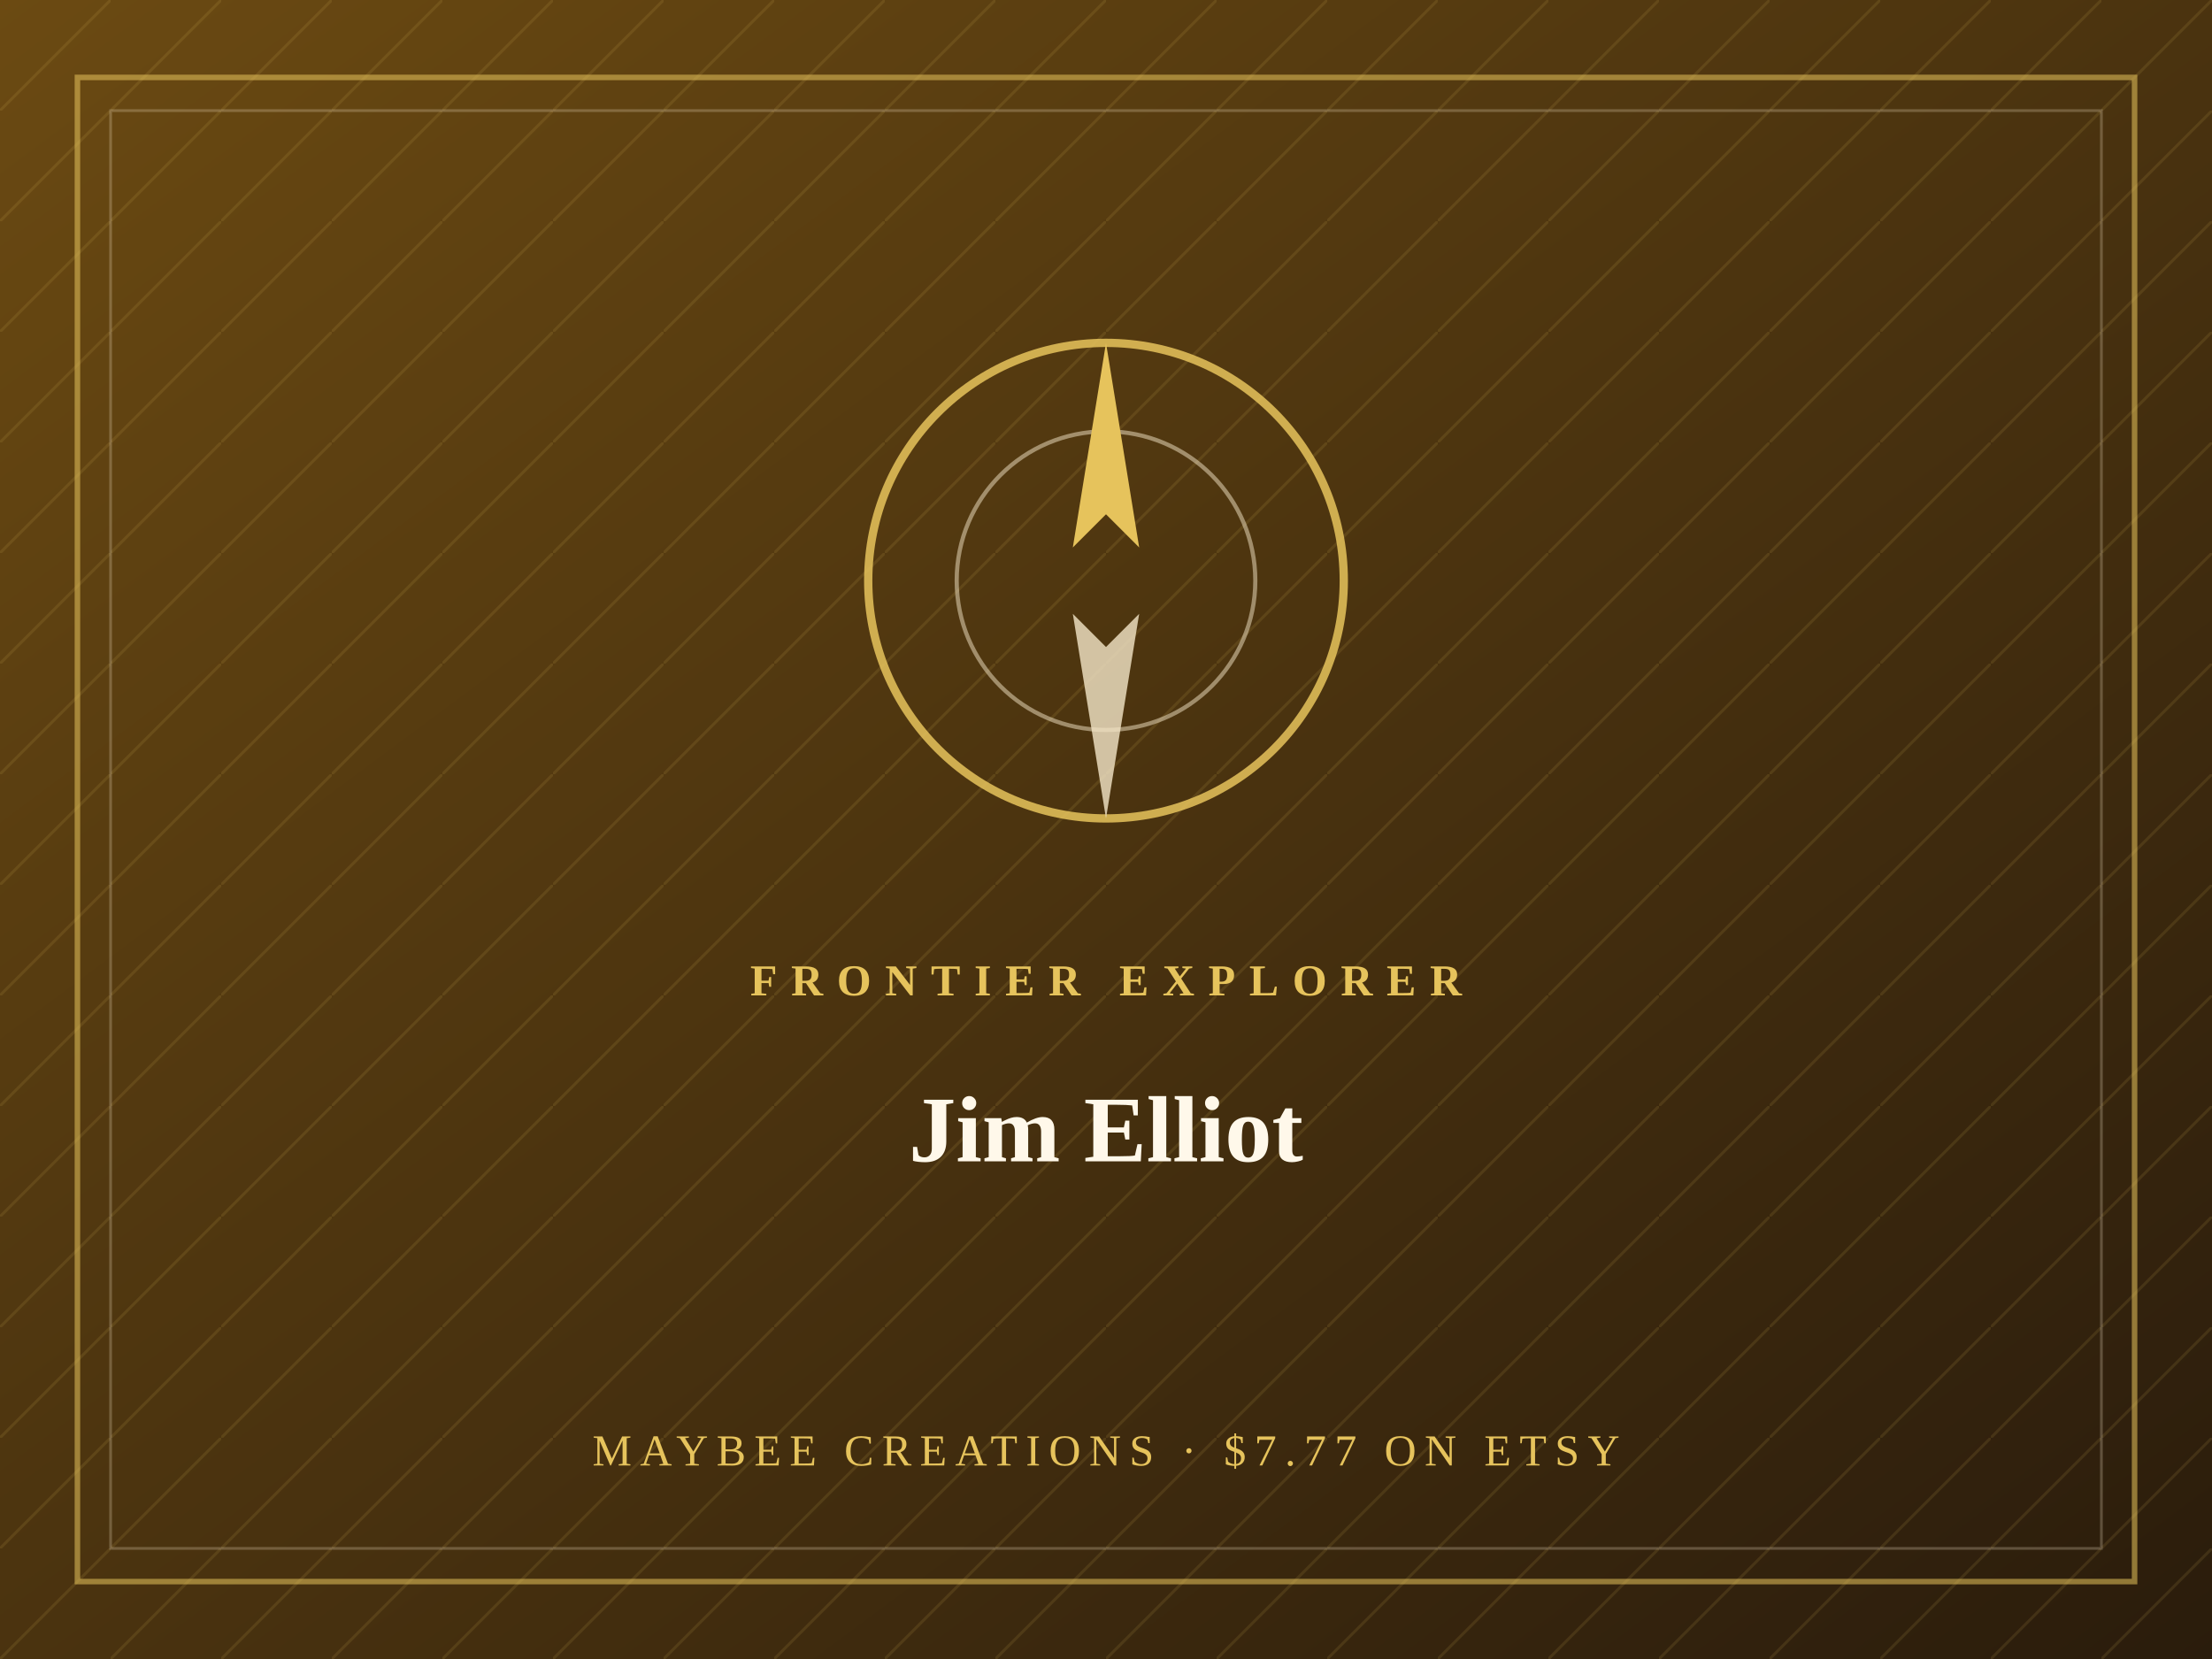
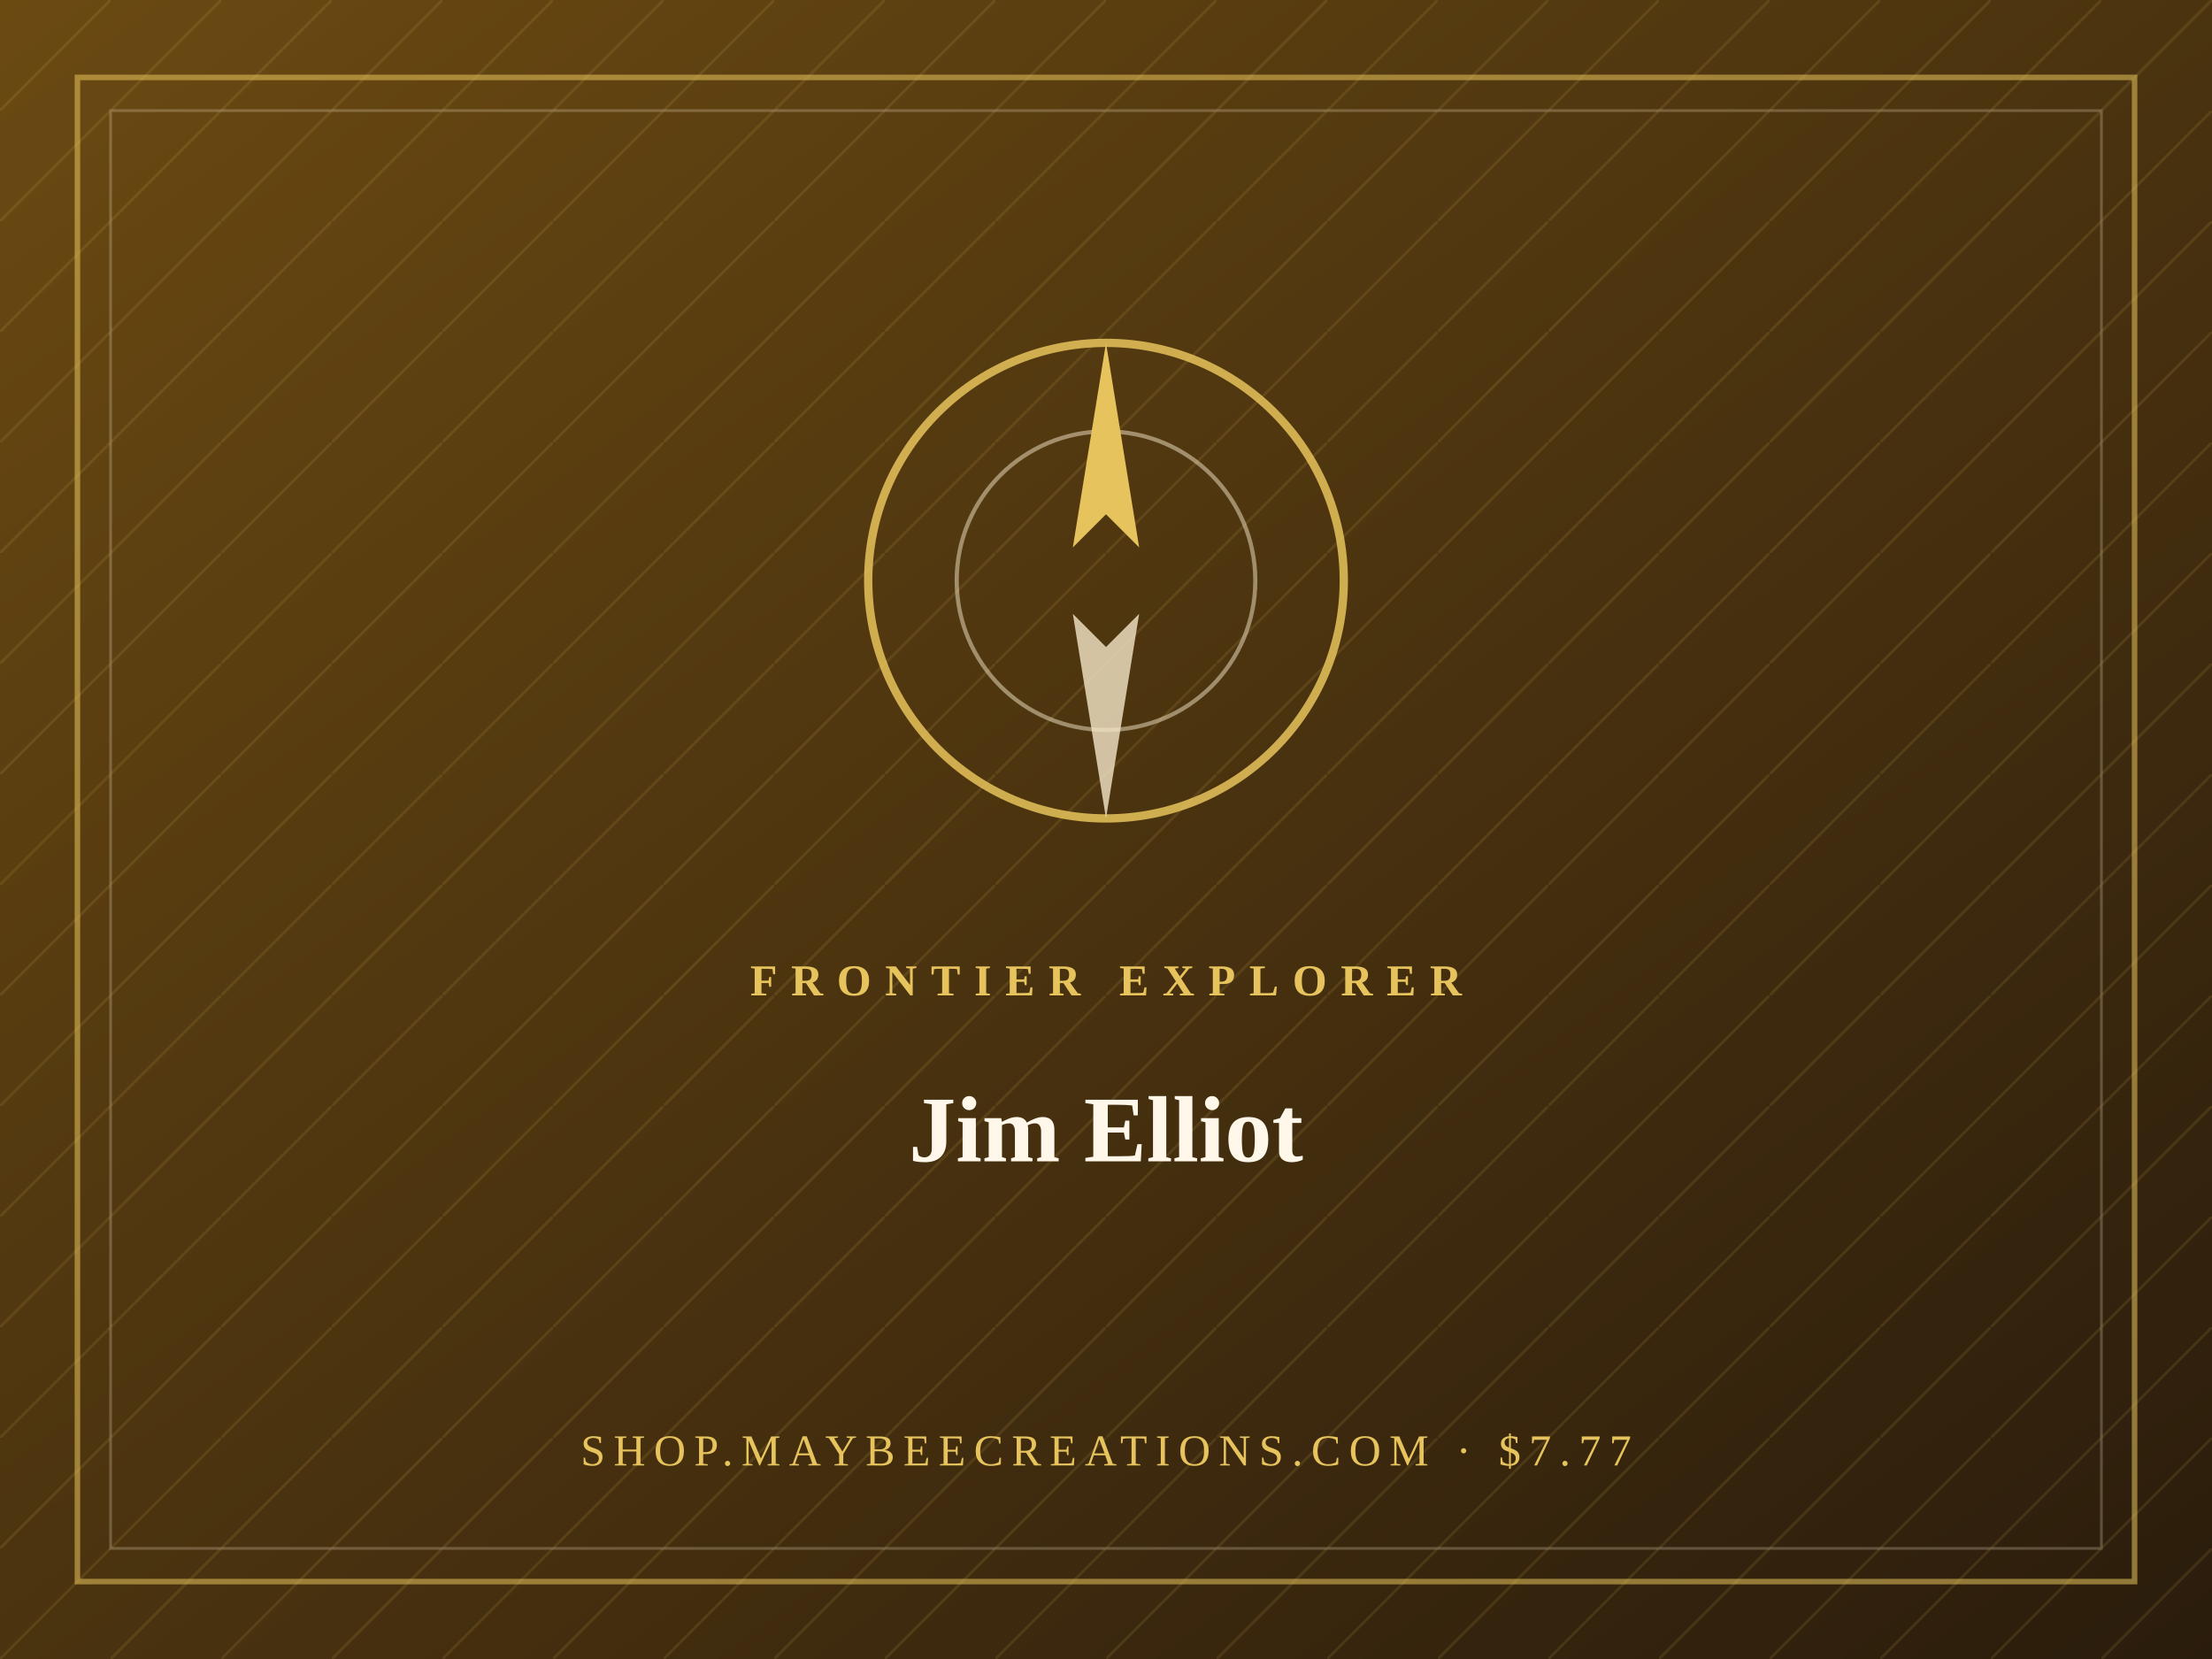
<svg xmlns="http://www.w3.org/2000/svg" viewBox="0 0 800 600" role="img" aria-label="Jim Elliot Frontier Explorer">
  <defs>
    <linearGradient id="g" x1="0" y1="0" x2="1" y2="1">
      <stop offset="0%" stop-color="#6b4a12" />
      <stop offset="100%" stop-color="#2a1c0c" />
    </linearGradient>
    <pattern id="p" width="40" height="40" patternUnits="userSpaceOnUse">
      <path d="M0 40 L40 0" stroke="#e6c35c" stroke-opacity="0.12" stroke-width="1" />
    </pattern>
  </defs>
  <rect width="800" height="600" fill="url(#g)" />
  <rect width="800" height="600" fill="url(#p)" />
  <rect x="28" y="28" width="744" height="544" fill="none" stroke="#e6c35c" stroke-opacity="0.55" stroke-width="2" />
  <rect x="40" y="40" width="720" height="520" fill="none" stroke="#f4e6c8" stroke-opacity="0.25" stroke-width="1" />
  <circle cx="400" cy="210" r="86" fill="none" stroke="#e6c35c" stroke-width="3" opacity="0.85" />
  <circle cx="400" cy="210" r="54" fill="none" stroke="#f4e6c8" stroke-width="1.5" opacity="0.5" />
  <path d="M400 124 L412 198 L400 186 L388 198 Z" fill="#e6c35c" />
  <path d="M400 296 L388 222 L400 234 L412 222 Z" fill="#f4e6c8" opacity="0.8" />
  <text x="400" y="360" text-anchor="middle" fill="#e6c35c" font-family="Georgia, 'Times New Roman', serif" font-size="16" letter-spacing="5" font-weight="700">FRONTIER EXPLORER</text>
  <text x="400" y="420" text-anchor="middle" fill="#fff8ea" font-family="Georgia, 'Times New Roman', serif" font-size="34" font-weight="700">Jim Elliot</text>
-   <text x="400" y="530" text-anchor="middle" fill="#e6c35c" font-family="Georgia, 'Times New Roman', serif" font-size="16" letter-spacing="3">MAYBEE CREATIONS · $7.77 ON ETSY</text>
+   <text x="400" y="530" text-anchor="middle" fill="#e6c35c" font-family="Georgia, 'Times New Roman', serif" font-size="16" letter-spacing="3">SHOP.MAYBEECREATIONS.COM · $7.77</text>
</svg>
